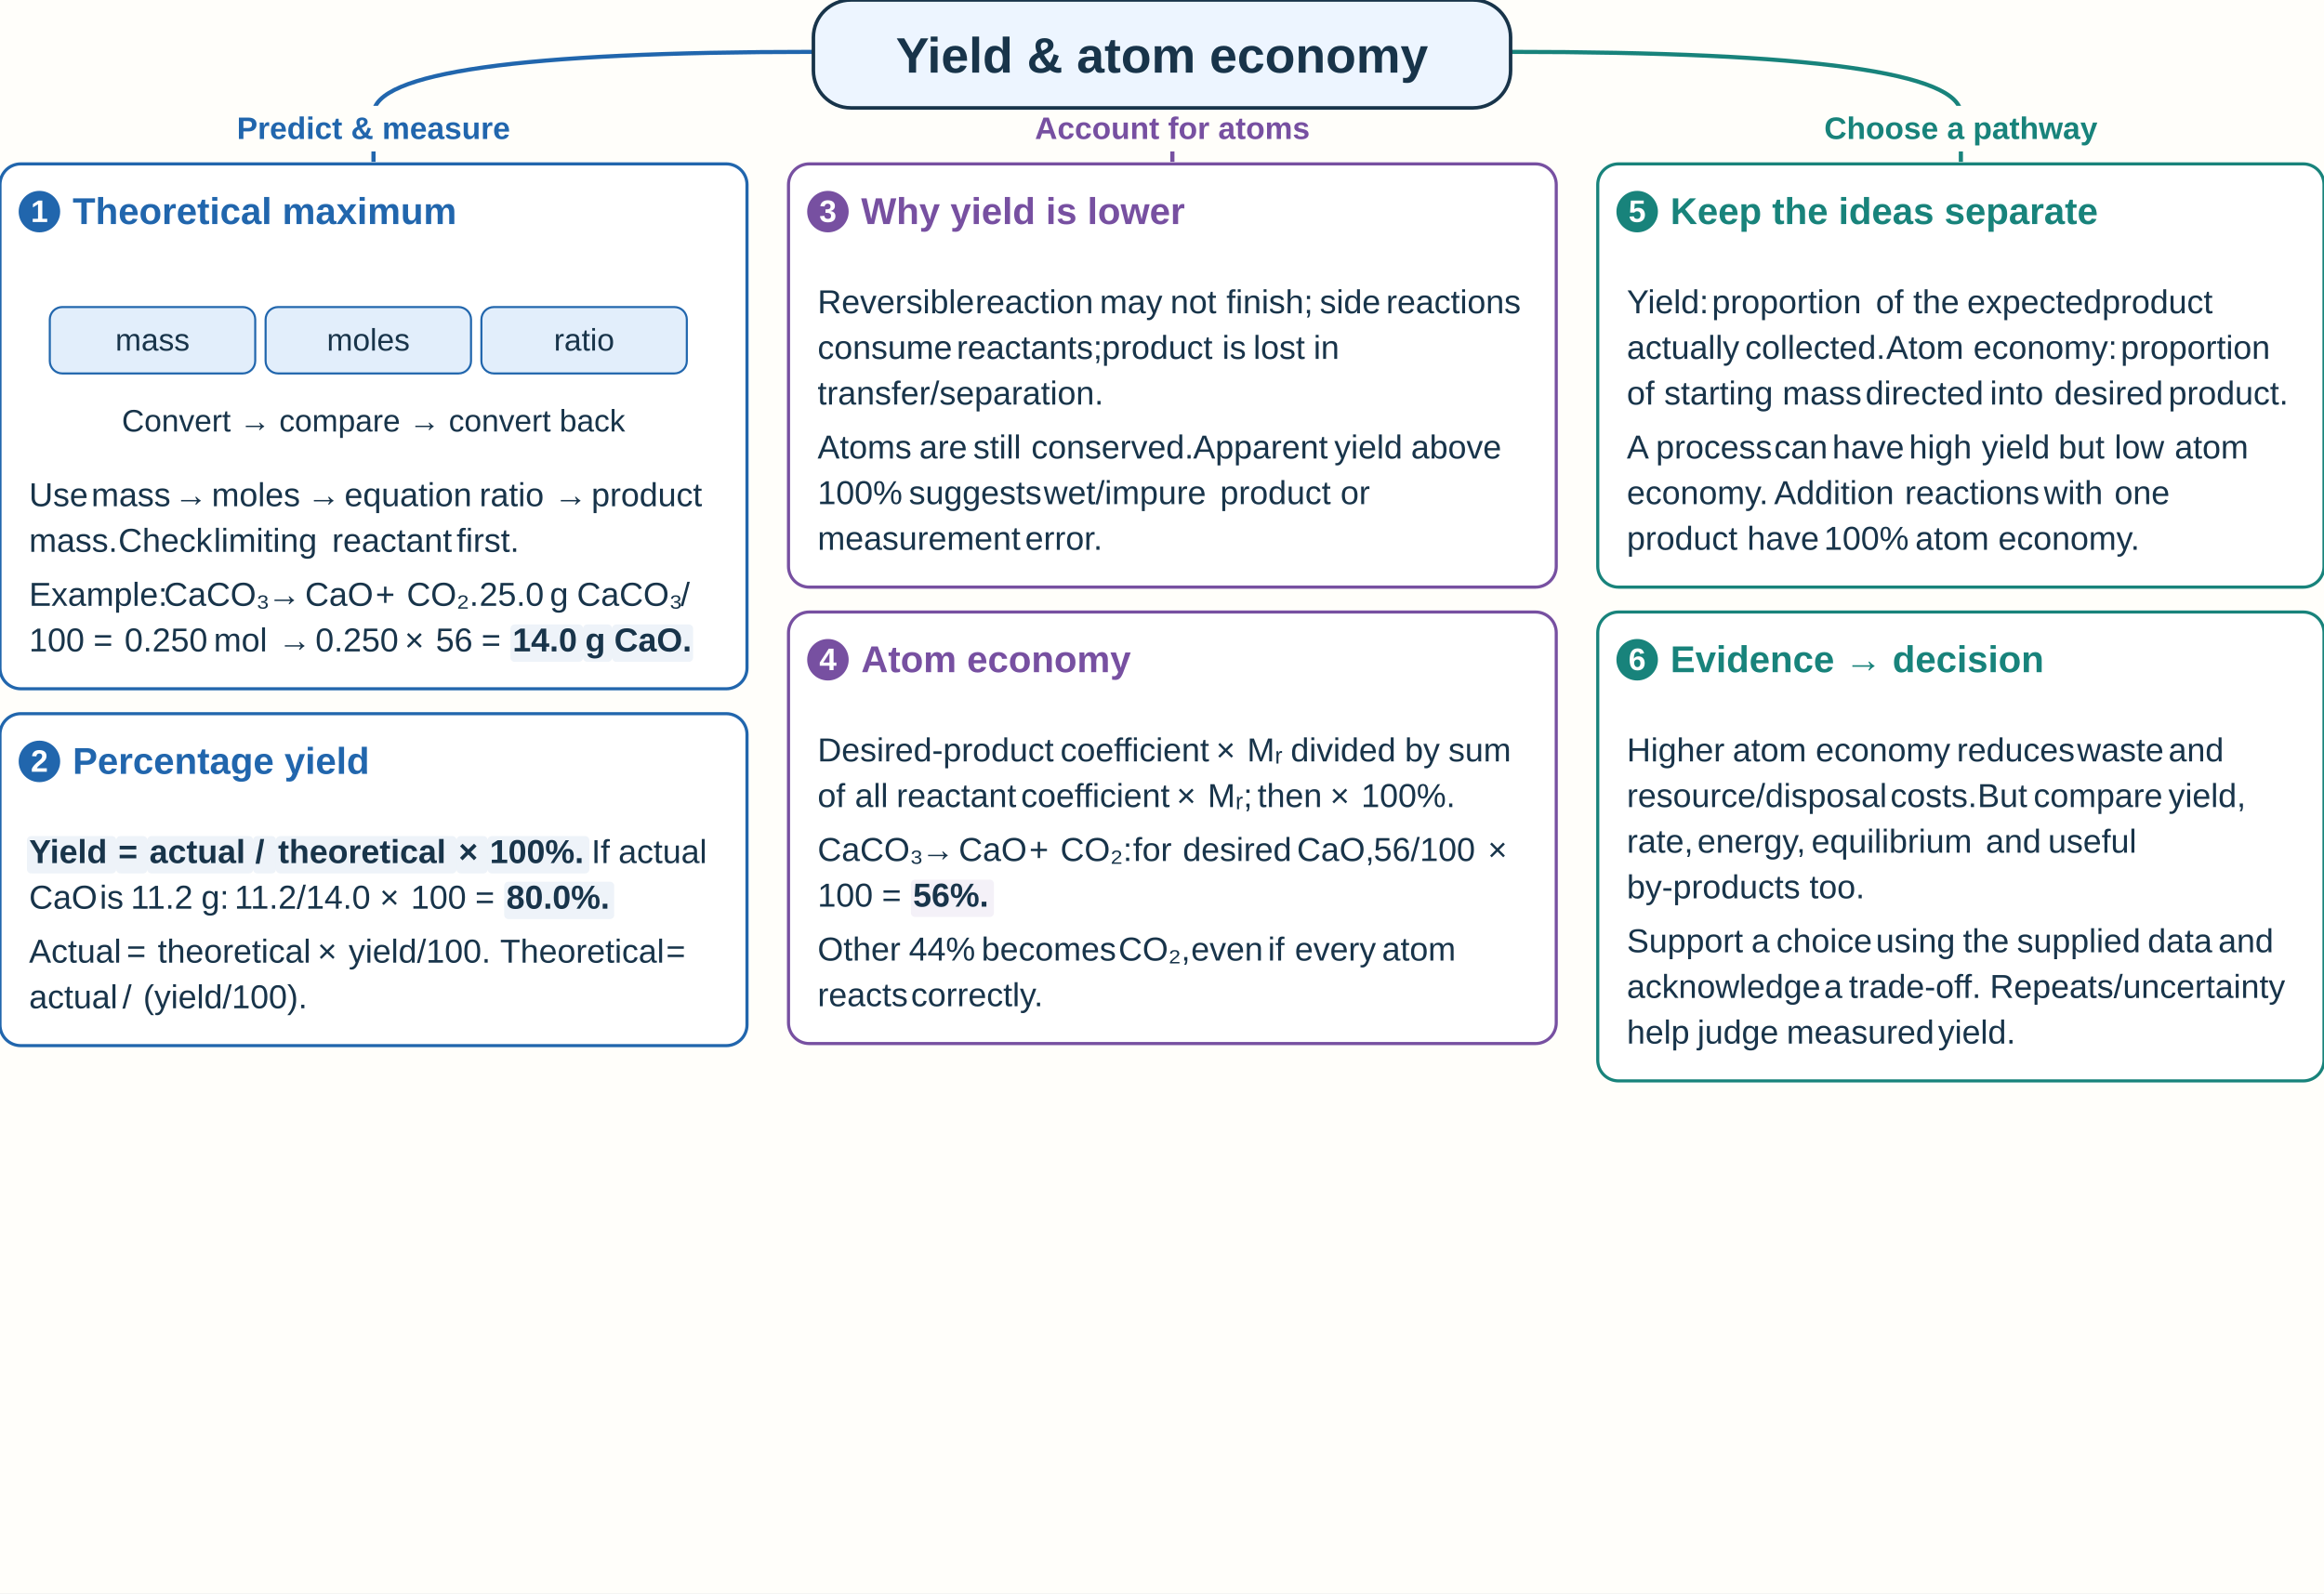
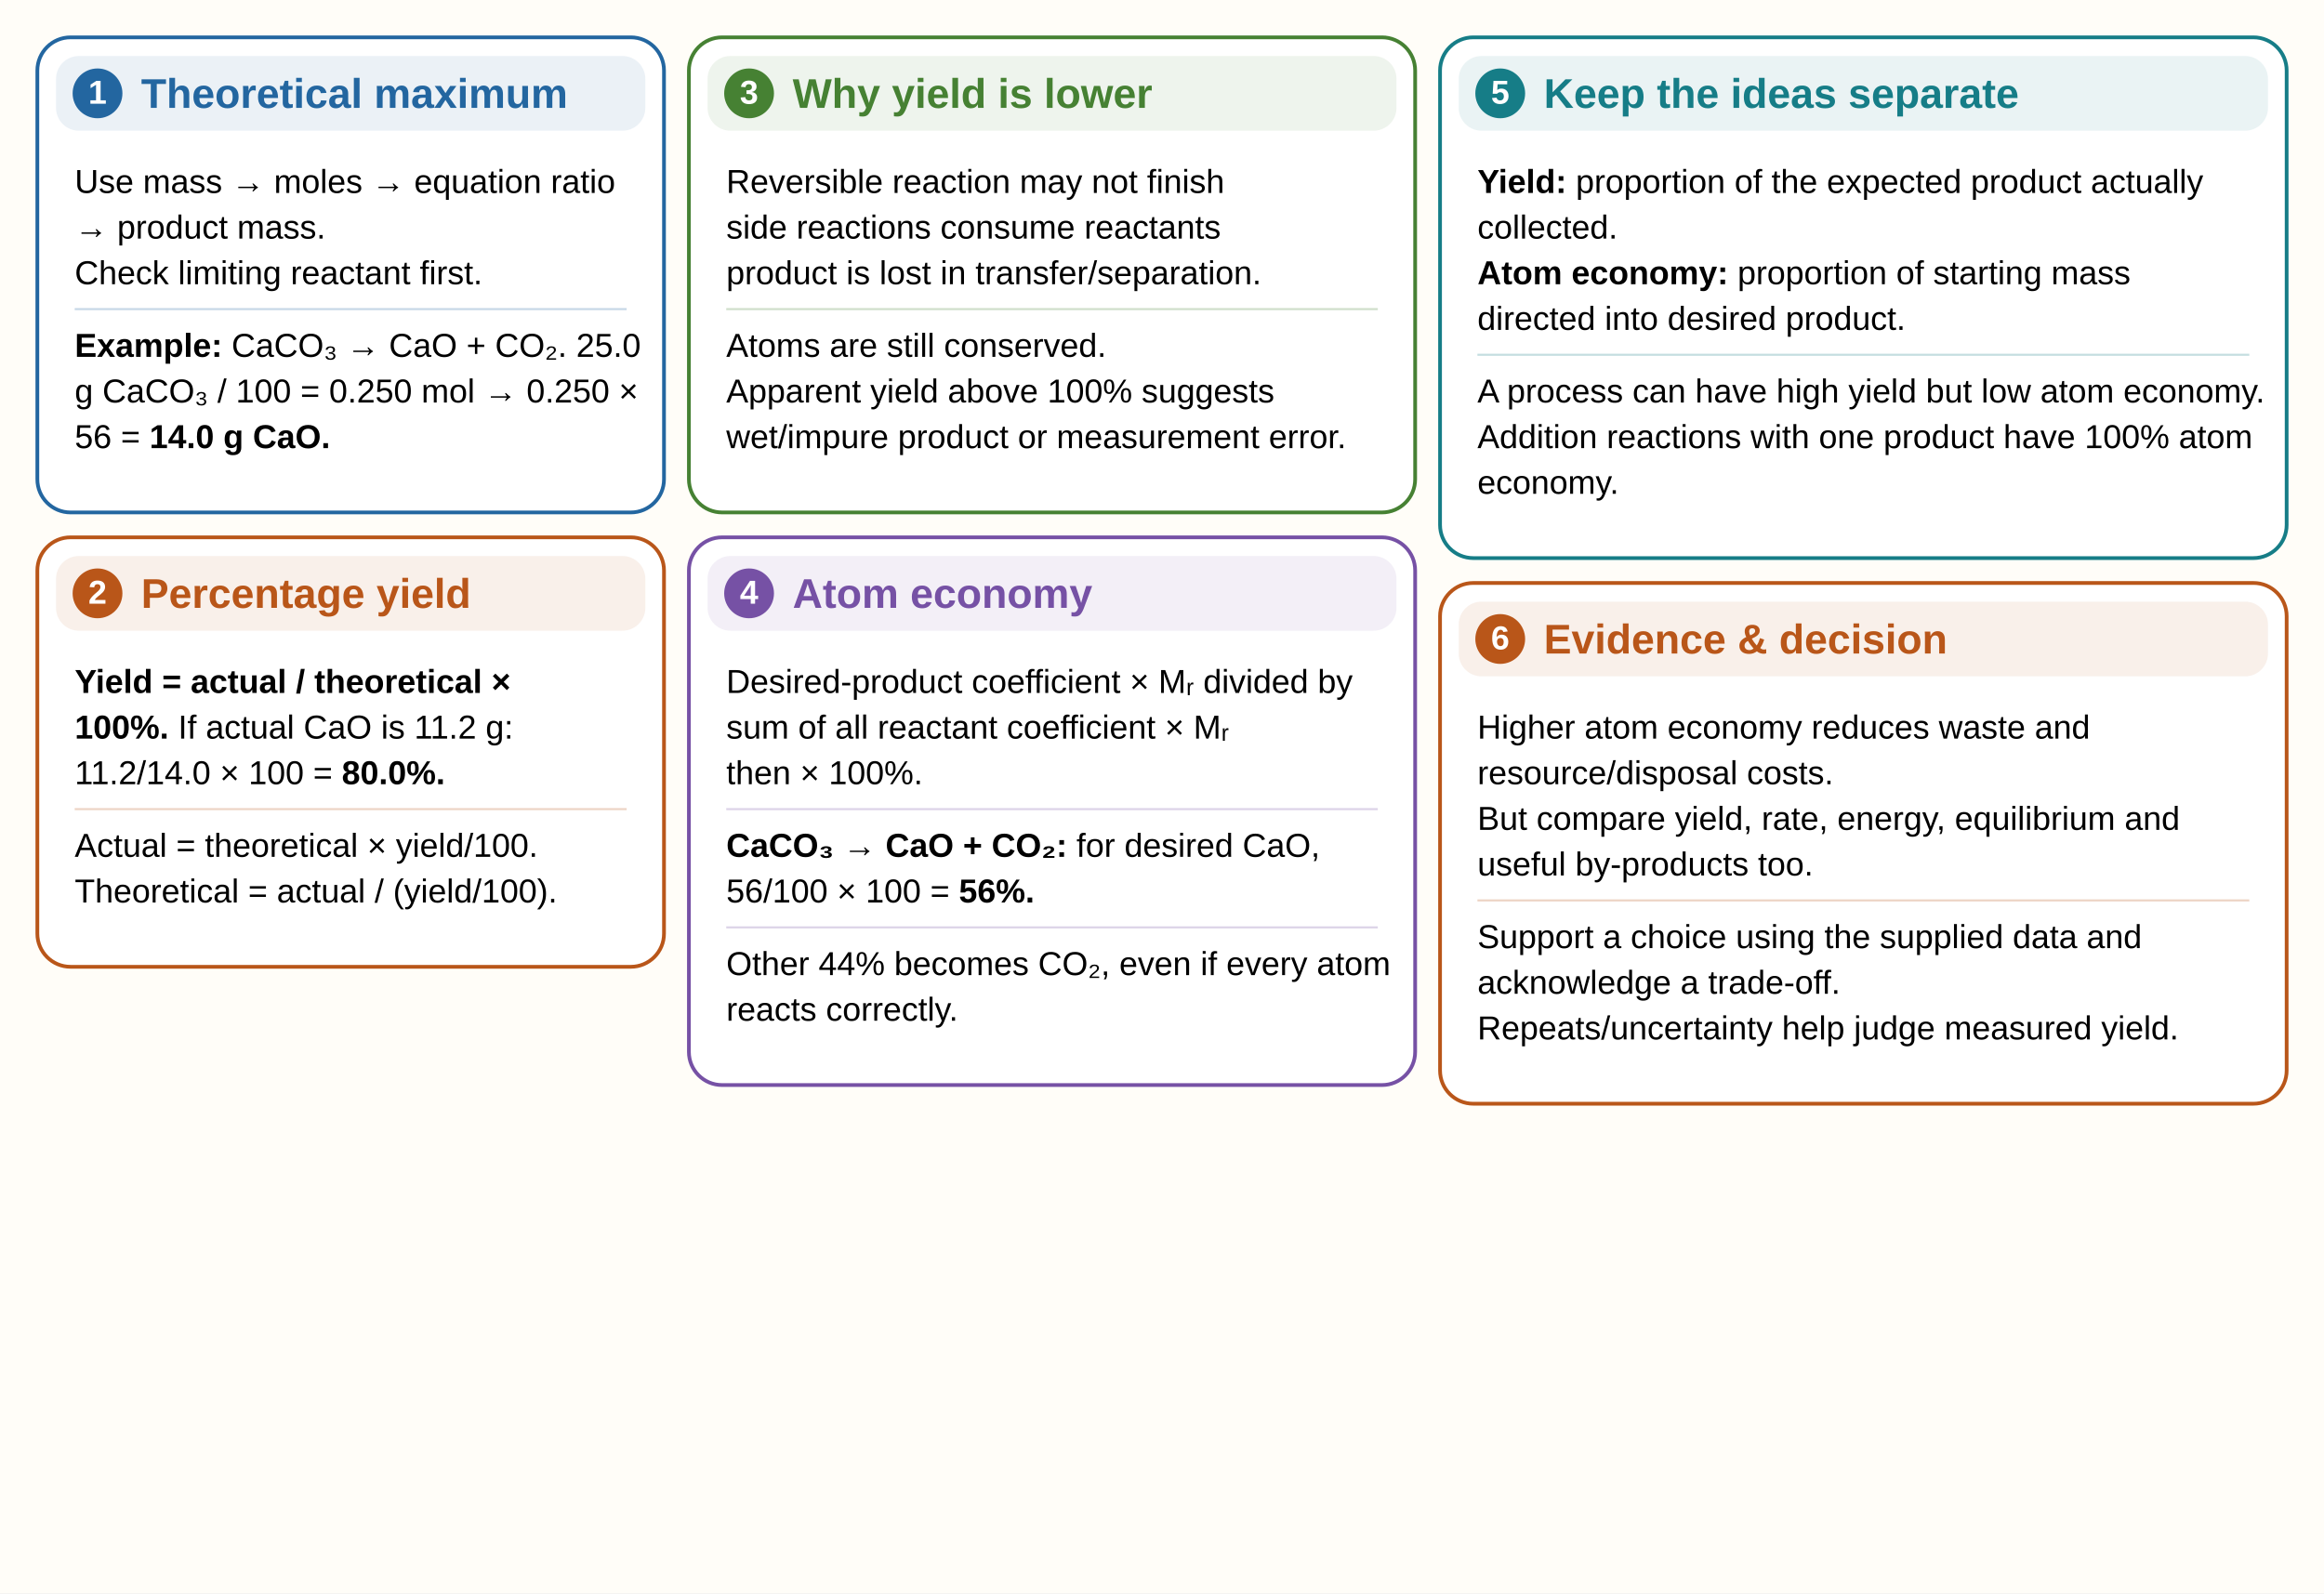
- <svg xmlns="http://www.w3.org/2000/svg" width="2400" height="1645.714" viewBox="0 0 1120 768" role="img" aria-labelledby="title description" data-print-width-mm="277" data-body-size="16">
+ <svg xmlns="http://www.w3.org/2000/svg" width="2400" height="1645.714" viewBox="0 0 1120 768" role="img" aria-labelledby="map-title map-description" data-print-width-mm="277" font-family="Segoe UI,Arial,sans-serif">
  <defs>
-     <radialGradient id="animalFill">
-       <stop stop-color="#fff5de" />
-       <stop offset="1" stop-color="#dceafd" />
-     </radialGradient>
-     <radialGradient id="nucleusFill">
-       <stop stop-color="#ddc7f4" />
-       <stop offset="1" stop-color="#9b79c2" />
-     </radialGradient>
-     <linearGradient id="leafFill" x2="0" y2="1">
-       <stop stop-color="#edf7b8" />
-       <stop offset="1" stop-color="#bfd882" />
-     </linearGradient>
+     <marker id="arrow-2366a0" viewBox="0 0 10 10" refX="9" refY="5" markerWidth="4" markerHeight="4" orient="auto-start-reverse">
+       <path d="M1 1L9 5L1 9" fill="none" stroke="#2366a0" stroke-width="2" stroke-linejoin="round" />
+     </marker>
+     <marker id="arrow-b95619" viewBox="0 0 10 10" refX="9" refY="5" markerWidth="4" markerHeight="4" orient="auto-start-reverse">
+       <path d="M1 1L9 5L1 9" fill="none" stroke="#b95619" stroke-width="2" stroke-linejoin="round" />
+     </marker>
+     <marker id="arrow-468133" viewBox="0 0 10 10" refX="9" refY="5" markerWidth="4" markerHeight="4" orient="auto-start-reverse">
+       <path d="M1 1L9 5L1 9" fill="none" stroke="#468133" stroke-width="2" stroke-linejoin="round" />
+     </marker>
+     <marker id="arrow-7651a5" viewBox="0 0 10 10" refX="9" refY="5" markerWidth="4" markerHeight="4" orient="auto-start-reverse">
+       <path d="M1 1L9 5L1 9" fill="none" stroke="#7651a5" stroke-width="2" stroke-linejoin="round" />
+     </marker>
+     <marker id="arrow-167d87" viewBox="0 0 10 10" refX="9" refY="5" markerWidth="4" markerHeight="4" orient="auto-start-reverse">
+       <path d="M1 1L9 5L1 9" fill="none" stroke="#167d87" stroke-width="2" stroke-linejoin="round" />
+     </marker>
+     <marker id="arrow-b95619" viewBox="0 0 10 10" refX="9" refY="5" markerWidth="4" markerHeight="4" orient="auto-start-reverse">
+       <path d="M1 1L9 5L1 9" fill="none" stroke="#b95619" stroke-width="2" stroke-linejoin="round" />
+     </marker>
  </defs>
-   <rect width="1120" height="768" fill="#fffefa" />
-   <g font-family="Segoe UI, Arial, sans-serif" fill="#18344a">
-     <path class="relationship-path" d="M392.0 25Q180.0 25 180.0 55V78" stroke="#2166ad" stroke-width="2" fill="none" />
-     <rect x="105.0" y="51" width="150.0" height="22" rx="5" fill="#fffefa" />
-     <text class="diagram-label" x="180.00" y="67.00" font-size="15" fill="#2166ad" font-weight="700" text-anchor="middle">Predict &amp; measure</text>
-     <g class="map-section" id="section-1" data-source-panel="0" data-bounds="0,0,360,253" transform="translate(0 79)">
-       <rect width="360" height="253" rx="10" fill="white" stroke="#2166ad" stroke-width="1.5" />
-       <g class="section-heading">
-         <circle cx="19" cy="23" r="10" fill="#2166ad" />
-         <text class="" x="19.00" y="28.00" font-size="15" fill="white" font-weight="700" text-anchor="middle">1</text>
-         <text class="" x="35.00" y="29.00" font-size="18" fill="#2166ad" font-weight="700" text-anchor="start">Theoretical maximum</text>
-       </g>
-       <g class="section-body">
-         <g class="concept-illustration" transform="translate(14 59)">
-           <rect x="10.0" y="10" width="99.0" height="32" rx="6" fill="#e2eefb" stroke="#2166ad" />
-           <text class="diagram-label" x="59.50" y="31.00" font-size="15" fill="#18344a" font-weight="400" text-anchor="middle">mass</text>
-           <rect x="114.0" y="10" width="99.0" height="32" rx="6" fill="#e2eefb" stroke="#2166ad" />
-           <text class="diagram-label" x="163.50" y="31.00" font-size="15" fill="#18344a" font-weight="400" text-anchor="middle">moles</text>
-           <rect x="218.0" y="10" width="99.0" height="32" rx="6" fill="#e2eefb" stroke="#2166ad" />
-           <text class="diagram-label" x="267.50" y="31.00" font-size="15" fill="#18344a" font-weight="400" text-anchor="middle">ratio</text>
-           <text class="diagram-label" x="166.00" y="70.00" font-size="15" fill="#18344a" font-weight="400" text-anchor="middle">Convert → compare → convert back</text>
-         </g>
-         <text class="body-text" x="14.00" y="165.00" font-size="16" fill="#18344a" font-weight="400" text-anchor="start">Use</text>
-         <text class="body-text" x="44.00" y="165.00" font-size="16" fill="#18344a" font-weight="400" text-anchor="start">mass</text>
-         <text class="body-text" x="84.00" y="165.00" font-size="16" fill="#18344a" font-weight="400" text-anchor="start">→</text>
-         <text class="body-text" x="102.00" y="165.00" font-size="16" fill="#18344a" font-weight="400" text-anchor="start">moles</text>
-         <text class="body-text" x="148.00" y="165.00" font-size="16" fill="#18344a" font-weight="400" text-anchor="start">→</text>
-         <text class="body-text" x="166.00" y="165.00" font-size="16" fill="#18344a" font-weight="400" text-anchor="start">equation</text>
-         <text class="body-text" x="231.00" y="165.00" font-size="16" fill="#18344a" font-weight="400" text-anchor="start">ratio</text>
-         <text class="body-text" x="267.00" y="165.00" font-size="16" fill="#18344a" font-weight="400" text-anchor="start">→</text>
-         <text class="body-text" x="285.00" y="165.00" font-size="16" fill="#18344a" font-weight="400" text-anchor="start">product</text>
-         <text class="body-text" x="14.00" y="187.00" font-size="16" fill="#18344a" font-weight="400" text-anchor="start">mass.</text>
-         <text class="body-text" x="57.00" y="187.00" font-size="16" fill="#18344a" font-weight="400" text-anchor="start">Check</text>
-         <text class="body-text" x="103.00" y="187.00" font-size="16" fill="#18344a" font-weight="400" text-anchor="start">limiting</text>
-         <text class="body-text" x="160.00" y="187.00" font-size="16" fill="#18344a" font-weight="400" text-anchor="start">reactant</text>
-         <text class="body-text" x="220.00" y="187.00" font-size="16" fill="#18344a" font-weight="400" text-anchor="start">first.</text>
-         <text class="body-text" x="14.00" y="213.00" font-size="16" fill="#18344a" font-weight="400" text-anchor="start">Example:</text>
-         <text class="body-text" x="79.00" y="213.00" font-size="16" fill="#18344a" font-weight="400" text-anchor="start">CaCO₃</text>
-         <text class="body-text" x="129.00" y="213.00" font-size="16" fill="#18344a" font-weight="400" text-anchor="start">→</text>
-         <text class="body-text" x="147.00" y="213.00" font-size="16" fill="#18344a" font-weight="400" text-anchor="start">CaO</text>
-         <text class="body-text" x="181.00" y="213.00" font-size="16" fill="#18344a" font-weight="400" text-anchor="start">+</text>
-         <text class="body-text" x="196.00" y="213.00" font-size="16" fill="#18344a" font-weight="400" text-anchor="start">CO₂.</text>
-         <text class="body-text" x="231.00" y="213.00" font-size="16" fill="#18344a" font-weight="400" text-anchor="start">25.0</text>
-         <text class="body-text" x="265.00" y="213.00" font-size="16" fill="#18344a" font-weight="400" text-anchor="start">g</text>
-         <text class="body-text" x="278.00" y="213.00" font-size="16" fill="#18344a" font-weight="400" text-anchor="start">CaCO₃</text>
-         <text class="body-text" x="328.00" y="213.00" font-size="16" fill="#18344a" font-weight="400" text-anchor="start">/</text>
-         <text class="body-text" x="14.00" y="235.00" font-size="16" fill="#18344a" font-weight="400" text-anchor="start">100</text>
-         <text class="body-text" x="45.00" y="235.00" font-size="16" fill="#18344a" font-weight="400" text-anchor="start">=</text>
-         <text class="body-text" x="60.00" y="235.00" font-size="16" fill="#18344a" font-weight="400" text-anchor="start">0.250</text>
-         <text class="body-text" x="103.00" y="235.00" font-size="16" fill="#18344a" font-weight="400" text-anchor="start">mol</text>
-         <text class="body-text" x="134.00" y="235.00" font-size="16" fill="#18344a" font-weight="400" text-anchor="start">→</text>
-         <text class="body-text" x="152.00" y="235.00" font-size="16" fill="#18344a" font-weight="400" text-anchor="start">0.250</text>
-         <text class="body-text" x="195.00" y="235.00" font-size="16" fill="#18344a" font-weight="400" text-anchor="start">×</text>
-         <text class="body-text" x="210.00" y="235.00" font-size="16" fill="#18344a" font-weight="400" text-anchor="start">56</text>
-         <text class="body-text" x="232.00" y="235.00" font-size="16" fill="#18344a" font-weight="400" text-anchor="start">=</text>
-         <rect x="246.00" y="222.00" width="35.00" height="18" rx="2" fill="#2166ad" opacity=".08" />
-         <text class="body-text" x="247.00" y="235.00" font-size="16" fill="#18344a" font-weight="700" text-anchor="start">14.0</text>
-         <rect x="281.00" y="222.00" width="14.00" height="18" rx="2" fill="#2166ad" opacity=".08" />
-         <text class="body-text" x="282.00" y="235.00" font-size="16" fill="#18344a" font-weight="700" text-anchor="start">g</text>
-         <rect x="295.00" y="222.00" width="39.00" height="18" rx="2" fill="#2166ad" opacity=".08" />
-         <text class="body-text" x="296.00" y="235.00" font-size="16" fill="#18344a" font-weight="700" text-anchor="start">CaO.</text>
-       </g>
+   <rect width="1120" height="768" fill="#fffdf8" />
+   <g class="map-section" id="section-1" data-source-panel="0" data-bounds="0,0,302,229" transform="translate(18 18)">
+     <rect width="302" height="229" rx="16" fill="white" stroke="#2366a0" stroke-width="1.8" />
+     <g class="section-heading">
+       <rect x="9" y="9" width="284" height="36" rx="11" fill="#2366a0" opacity=".09" />
+       <circle cx="29" cy="27" r="12" fill="#2366a0" />
+       <text class="diagram-label" x="29" y="32" font-size="16" fill="white" font-weight="700" text-anchor="middle">1</text>
+       <text class="panel-title" x="50" y="34" font-size="20" fill="#2366a0" font-weight="700" text-anchor="start">Theoretical maximum</text>
    </g>
-     <g class="map-section" id="section-2" data-source-panel="1" data-bounds="0,0,360,160" transform="translate(0 344)">
-       <rect width="360" height="160" rx="10" fill="white" stroke="#2166ad" stroke-width="1.5" />
-       <g class="section-heading">
-         <circle cx="19" cy="23" r="10" fill="#2166ad" />
-         <text class="" x="19.00" y="28.00" font-size="15" fill="white" font-weight="700" text-anchor="middle">2</text>
-         <text class="" x="35.00" y="29.00" font-size="18" fill="#2166ad" font-weight="700" text-anchor="start">Percentage yield</text>
-       </g>
-       <g class="section-body">
-         <rect x="13.00" y="59.00" width="43.00" height="18" rx="2" fill="#2166ad" opacity=".08" />
-         <text class="body-text" x="14.00" y="72.00" font-size="16" fill="#18344a" font-weight="700" text-anchor="start">Yield</text>
-         <rect x="56.00" y="59.00" width="15.00" height="18" rx="2" fill="#2166ad" opacity=".08" />
-         <text class="body-text" x="57.00" y="72.00" font-size="16" fill="#18344a" font-weight="700" text-anchor="start">=</text>
-         <rect x="71.00" y="59.00" width="51.00" height="18" rx="2" fill="#2166ad" opacity=".08" />
-         <text class="body-text" x="72.00" y="72.00" font-size="16" fill="#18344a" font-weight="700" text-anchor="start">actual</text>
-         <rect x="122.00" y="59.00" width="11.00" height="18" rx="2" fill="#2166ad" opacity=".08" />
-         <text class="body-text" x="123.00" y="72.00" font-size="16" fill="#18344a" font-weight="700" text-anchor="start">/</text>
-         <rect x="133.00" y="59.00" width="87.00" height="18" rx="2" fill="#2166ad" opacity=".08" />
-         <text class="body-text" x="134.00" y="72.00" font-size="16" fill="#18344a" font-weight="700" text-anchor="start">theoretical</text>
-         <rect x="220.00" y="59.00" width="15.00" height="18" rx="2" fill="#2166ad" opacity=".08" />
-         <text class="body-text" x="221.00" y="72.00" font-size="16" fill="#18344a" font-weight="700" text-anchor="start">×</text>
-         <rect x="235.00" y="59.00" width="49.00" height="18" rx="2" fill="#2166ad" opacity=".08" />
-         <text class="body-text" x="236.00" y="72.00" font-size="16" fill="#18344a" font-weight="700" text-anchor="start">100%.</text>
-         <text class="body-text" x="285.00" y="72.00" font-size="16" fill="#18344a" font-weight="400" text-anchor="start">If</text>
-         <text class="body-text" x="298.00" y="72.00" font-size="16" fill="#18344a" font-weight="400" text-anchor="start">actual</text>
-         <text class="body-text" x="14.00" y="94.00" font-size="16" fill="#18344a" font-weight="400" text-anchor="start">CaO</text>
-         <text class="body-text" x="48.00" y="94.00" font-size="16" fill="#18344a" font-weight="400" text-anchor="start">is</text>
-         <text class="body-text" x="63.00" y="94.00" font-size="16" fill="#18344a" font-weight="400" text-anchor="start">11.2</text>
-         <text class="body-text" x="97.00" y="94.00" font-size="16" fill="#18344a" font-weight="400" text-anchor="start">g:</text>
-         <text class="body-text" x="113.00" y="94.00" font-size="16" fill="#18344a" font-weight="400" text-anchor="start">11.2/14.0</text>
-         <text class="body-text" x="183.00" y="94.00" font-size="16" fill="#18344a" font-weight="400" text-anchor="start">×</text>
-         <text class="body-text" x="198.00" y="94.00" font-size="16" fill="#18344a" font-weight="400" text-anchor="start">100</text>
-         <text class="body-text" x="229.00" y="94.00" font-size="16" fill="#18344a" font-weight="400" text-anchor="start">=</text>
-         <rect x="243.00" y="81.00" width="53.00" height="18" rx="2" fill="#2166ad" opacity=".08" />
-         <text class="body-text" x="244.00" y="94.00" font-size="16" fill="#18344a" font-weight="700" text-anchor="start">80.0%.</text>
-         <text class="body-text" x="14.00" y="120.00" font-size="16" fill="#18344a" font-weight="400" text-anchor="start">Actual</text>
-         <text class="body-text" x="61.00" y="120.00" font-size="16" fill="#18344a" font-weight="400" text-anchor="start">=</text>
-         <text class="body-text" x="76.00" y="120.00" font-size="16" fill="#18344a" font-weight="400" text-anchor="start">theoretical</text>
-         <text class="body-text" x="153.00" y="120.00" font-size="16" fill="#18344a" font-weight="400" text-anchor="start">×</text>
-         <text class="body-text" x="168.00" y="120.00" font-size="16" fill="#18344a" font-weight="400" text-anchor="start">yield/100.</text>
-         <text class="body-text" x="241.00" y="120.00" font-size="16" fill="#18344a" font-weight="400" text-anchor="start">Theoretical</text>
-         <text class="body-text" x="321.00" y="120.00" font-size="16" fill="#18344a" font-weight="400" text-anchor="start">=</text>
-         <text class="body-text" x="14.00" y="142.00" font-size="16" fill="#18344a" font-weight="400" text-anchor="start">actual</text>
-         <text class="body-text" x="59.00" y="142.00" font-size="16" fill="#18344a" font-weight="400" text-anchor="start">/</text>
-         <text class="body-text" x="69.00" y="142.00" font-size="16" fill="#18344a" font-weight="400" text-anchor="start">(yield/100).</text>
-       </g>
+     <g class="section-body">
+       <text class="body-text" x="18" y="75" font-size="16" fill="#000000" font-weight="400" text-anchor="start">Use mass → moles → equation ratio</text>
+       <text class="body-text" x="18" y="97" font-size="16" fill="#000000" font-weight="400" text-anchor="start">→ product mass.</text>
+       <text class="body-text" x="18" y="119" font-size="16" fill="#000000" font-weight="400" text-anchor="start">Check limiting reactant first.</text>
+       <path class="section-divider" d="M18 131H284" stroke="#2366a0" stroke-opacity=".25" stroke-width="1" fill="none" />
+       <text class="body-text" x="18" y="154" font-size="16" fill="#000000" font-weight="400" text-anchor="start">
+         <tspan font-weight="700">Example:</tspan> CaCO₃ → CaO + CO₂. 25.0</text>
+       <text class="body-text" x="18" y="176" font-size="16" fill="#000000" font-weight="400" text-anchor="start">g CaCO₃ / 100 = 0.250 mol → 0.250 ×</text>
+       <text class="body-text" x="18" y="198" font-size="16" fill="#000000" font-weight="400" text-anchor="start">56 = <tspan font-weight="700">14.0</tspan>
+         <tspan font-weight="700">g</tspan>
+         <tspan font-weight="700">CaO.</tspan>
+       </text>
    </g>
-     <path class="relationship-path" d="M560 52Q565.0 55 565.0 55V78" stroke="#7750a1" stroke-width="2" fill="none" />
-     <rect x="489.5" y="51" width="151.0" height="22" rx="5" fill="#fffefa" />
-     <text class="diagram-label" x="565.00" y="67.00" font-size="15" fill="#7750a1" font-weight="700" text-anchor="middle">Account for atoms</text>
-     <g class="map-section" id="section-3" data-source-panel="2" data-bounds="0,0,370,204" transform="translate(380 79)">
-       <rect width="370" height="204" rx="10" fill="white" stroke="#7750a1" stroke-width="1.5" />
-       <g class="section-heading">
-         <circle cx="19" cy="23" r="10" fill="#7750a1" />
-         <text class="" x="19.00" y="28.00" font-size="15" fill="white" font-weight="700" text-anchor="middle">3</text>
-         <text class="" x="35.00" y="29.00" font-size="18" fill="#7750a1" font-weight="700" text-anchor="start">Why yield is lower</text>
-       </g>
-       <g class="section-body">
-         <text class="body-text" x="14.00" y="72.00" font-size="16" fill="#18344a" font-weight="400" text-anchor="start">Reversible</text>
-         <text class="body-text" x="90.00" y="72.00" font-size="16" fill="#18344a" font-weight="400" text-anchor="start">reaction</text>
-         <text class="body-text" x="150.00" y="72.00" font-size="16" fill="#18344a" font-weight="400" text-anchor="start">may</text>
-         <text class="body-text" x="184.00" y="72.00" font-size="16" fill="#18344a" font-weight="400" text-anchor="start">not</text>
-         <text class="body-text" x="211.00" y="72.00" font-size="16" fill="#18344a" font-weight="400" text-anchor="start">finish;</text>
-         <text class="body-text" x="256.00" y="72.00" font-size="16" fill="#18344a" font-weight="400" text-anchor="start">side</text>
-         <text class="body-text" x="288.00" y="72.00" font-size="16" fill="#18344a" font-weight="400" text-anchor="start">reactions</text>
-         <text class="body-text" x="14.00" y="94.00" font-size="16" fill="#18344a" font-weight="400" text-anchor="start">consume</text>
-         <text class="body-text" x="81.00" y="94.00" font-size="16" fill="#18344a" font-weight="400" text-anchor="start">reactants;</text>
-         <text class="body-text" x="151.00" y="94.00" font-size="16" fill="#18344a" font-weight="400" text-anchor="start">product</text>
-         <text class="body-text" x="209.00" y="94.00" font-size="16" fill="#18344a" font-weight="400" text-anchor="start">is</text>
-         <text class="body-text" x="224.00" y="94.00" font-size="16" fill="#18344a" font-weight="400" text-anchor="start">lost</text>
-         <text class="body-text" x="253.00" y="94.00" font-size="16" fill="#18344a" font-weight="400" text-anchor="start">in</text>
-         <text class="body-text" x="14.00" y="116.00" font-size="16" fill="#18344a" font-weight="400" text-anchor="start">transfer/separation.</text>
-         <text class="body-text" x="14.00" y="142.00" font-size="16" fill="#18344a" font-weight="400" text-anchor="start">Atoms</text>
-         <text class="body-text" x="63.00" y="142.00" font-size="16" fill="#18344a" font-weight="400" text-anchor="start">are</text>
-         <text class="body-text" x="89.00" y="142.00" font-size="16" fill="#18344a" font-weight="400" text-anchor="start">still</text>
-         <text class="body-text" x="117.00" y="142.00" font-size="16" fill="#18344a" font-weight="400" text-anchor="start">conserved.</text>
-         <text class="body-text" x="195.00" y="142.00" font-size="16" fill="#18344a" font-weight="400" text-anchor="start">Apparent</text>
-         <text class="body-text" x="263.00" y="142.00" font-size="16" fill="#18344a" font-weight="400" text-anchor="start">yield</text>
-         <text class="body-text" x="300.00" y="142.00" font-size="16" fill="#18344a" font-weight="400" text-anchor="start">above</text>
-         <text class="body-text" x="14.00" y="164.00" font-size="16" fill="#18344a" font-weight="400" text-anchor="start">100%</text>
-         <text class="body-text" x="58.00" y="164.00" font-size="16" fill="#18344a" font-weight="400" text-anchor="start">suggests</text>
-         <text class="body-text" x="123.00" y="164.00" font-size="16" fill="#18344a" font-weight="400" text-anchor="start">wet/impure</text>
-         <text class="body-text" x="208.00" y="164.00" font-size="16" fill="#18344a" font-weight="400" text-anchor="start">product</text>
-         <text class="body-text" x="266.00" y="164.00" font-size="16" fill="#18344a" font-weight="400" text-anchor="start">or</text>
-         <text class="body-text" x="14.00" y="186.00" font-size="16" fill="#18344a" font-weight="400" text-anchor="start">measurement</text>
-         <text class="body-text" x="114.00" y="186.00" font-size="16" fill="#18344a" font-weight="400" text-anchor="start">error.</text>
-       </g>
+   </g>
+   <g class="map-section" id="section-2" data-source-panel="1" data-bounds="0,0,302,207" transform="translate(18 259)">
+     <rect width="302" height="207" rx="16" fill="white" stroke="#b95619" stroke-width="1.8" />
+     <g class="section-heading">
+       <rect x="9" y="9" width="284" height="36" rx="11" fill="#b95619" opacity=".09" />
+       <circle cx="29" cy="27" r="12" fill="#b95619" />
+       <text class="diagram-label" x="29" y="32" font-size="16" fill="white" font-weight="700" text-anchor="middle">2</text>
+       <text class="panel-title" x="50" y="34" font-size="20" fill="#b95619" font-weight="700" text-anchor="start">Percentage yield</text>
    </g>
-     <g class="map-section" id="section-4" data-source-panel="3" data-bounds="0,0,370,208" transform="translate(380 295)">
-       <rect width="370" height="208" rx="10" fill="white" stroke="#7750a1" stroke-width="1.5" />
-       <g class="section-heading">
-         <circle cx="19" cy="23" r="10" fill="#7750a1" />
-         <text class="" x="19.00" y="28.00" font-size="15" fill="white" font-weight="700" text-anchor="middle">4</text>
-         <text class="" x="35.00" y="29.00" font-size="18" fill="#7750a1" font-weight="700" text-anchor="start">Atom economy</text>
-       </g>
-       <g class="section-body">
-         <text class="body-text" x="14.00" y="72.00" font-size="16" fill="#18344a" font-weight="400" text-anchor="start">Desired-product</text>
-         <text class="body-text" x="131.00" y="72.00" font-size="16" fill="#18344a" font-weight="400" text-anchor="start">coefficient</text>
-         <text class="body-text" x="206.00" y="72.00" font-size="16" fill="#18344a" font-weight="400" text-anchor="start">×</text>
-         <text class="body-text" x="221.00" y="72.00" font-size="16" fill="#18344a" font-weight="400" text-anchor="start">Mᵣ</text>
-         <text class="body-text" x="242.00" y="72.00" font-size="16" fill="#18344a" font-weight="400" text-anchor="start">divided</text>
-         <text class="body-text" x="297.00" y="72.00" font-size="16" fill="#18344a" font-weight="400" text-anchor="start">by</text>
-         <text class="body-text" x="318.00" y="72.00" font-size="16" fill="#18344a" font-weight="400" text-anchor="start">sum</text>
-         <text class="body-text" x="14.00" y="94.00" font-size="16" fill="#18344a" font-weight="400" text-anchor="start">of</text>
-         <text class="body-text" x="32.00" y="94.00" font-size="16" fill="#18344a" font-weight="400" text-anchor="start">all</text>
-         <text class="body-text" x="52.00" y="94.00" font-size="16" fill="#18344a" font-weight="400" text-anchor="start">reactant</text>
-         <text class="body-text" x="112.00" y="94.00" font-size="16" fill="#18344a" font-weight="400" text-anchor="start">coefficient</text>
-         <text class="body-text" x="187.00" y="94.00" font-size="16" fill="#18344a" font-weight="400" text-anchor="start">×</text>
-         <text class="body-text" x="202.00" y="94.00" font-size="16" fill="#18344a" font-weight="400" text-anchor="start">Mᵣ;</text>
-         <text class="body-text" x="226.00" y="94.00" font-size="16" fill="#18344a" font-weight="400" text-anchor="start">then</text>
-         <text class="body-text" x="261.00" y="94.00" font-size="16" fill="#18344a" font-weight="400" text-anchor="start">×</text>
-         <text class="body-text" x="276.00" y="94.00" font-size="16" fill="#18344a" font-weight="400" text-anchor="start">100%.</text>
-         <text class="body-text" x="14.00" y="120.00" font-size="16" fill="#18344a" font-weight="400" text-anchor="start">CaCO₃</text>
-         <text class="body-text" x="64.00" y="120.00" font-size="16" fill="#18344a" font-weight="400" text-anchor="start">→</text>
-         <text class="body-text" x="82.00" y="120.00" font-size="16" fill="#18344a" font-weight="400" text-anchor="start">CaO</text>
-         <text class="body-text" x="116.00" y="120.00" font-size="16" fill="#18344a" font-weight="400" text-anchor="start">+</text>
-         <text class="body-text" x="131.00" y="120.00" font-size="16" fill="#18344a" font-weight="400" text-anchor="start">CO₂:</text>
-         <text class="body-text" x="166.00" y="120.00" font-size="16" fill="#18344a" font-weight="400" text-anchor="start">for</text>
-         <text class="body-text" x="190.00" y="120.00" font-size="16" fill="#18344a" font-weight="400" text-anchor="start">desired</text>
-         <text class="body-text" x="245.00" y="120.00" font-size="16" fill="#18344a" font-weight="400" text-anchor="start">CaO,</text>
-         <text class="body-text" x="282.00" y="120.00" font-size="16" fill="#18344a" font-weight="400" text-anchor="start">56/100</text>
-         <text class="body-text" x="337.00" y="120.00" font-size="16" fill="#18344a" font-weight="400" text-anchor="start">×</text>
-         <text class="body-text" x="14.00" y="142.00" font-size="16" fill="#18344a" font-weight="400" text-anchor="start">100</text>
-         <text class="body-text" x="45.00" y="142.00" font-size="16" fill="#18344a" font-weight="400" text-anchor="start">=</text>
-         <rect x="59.00" y="129.00" width="40.00" height="18" rx="2" fill="#7750a1" opacity=".08" />
-         <text class="body-text" x="60.00" y="142.00" font-size="16" fill="#18344a" font-weight="700" text-anchor="start">56%.</text>
-         <text class="body-text" x="14.00" y="168.00" font-size="16" fill="#18344a" font-weight="400" text-anchor="start">Other</text>
-         <text class="body-text" x="58.00" y="168.00" font-size="16" fill="#18344a" font-weight="400" text-anchor="start">44%</text>
-         <text class="body-text" x="93.00" y="168.00" font-size="16" fill="#18344a" font-weight="400" text-anchor="start">becomes</text>
-         <text class="body-text" x="159.00" y="168.00" font-size="16" fill="#18344a" font-weight="400" text-anchor="start">CO₂,</text>
-         <text class="body-text" x="194.00" y="168.00" font-size="16" fill="#18344a" font-weight="400" text-anchor="start">even</text>
-         <text class="body-text" x="231.00" y="168.00" font-size="16" fill="#18344a" font-weight="400" text-anchor="start">if</text>
-         <text class="body-text" x="244.00" y="168.00" font-size="16" fill="#18344a" font-weight="400" text-anchor="start">every</text>
-         <text class="body-text" x="286.00" y="168.00" font-size="16" fill="#18344a" font-weight="400" text-anchor="start">atom</text>
-         <text class="body-text" x="14.00" y="190.00" font-size="16" fill="#18344a" font-weight="400" text-anchor="start">reacts</text>
-         <text class="body-text" x="59.00" y="190.00" font-size="16" fill="#18344a" font-weight="400" text-anchor="start">correctly.</text>
-       </g>
+     <g class="section-body">
+       <text class="body-text" x="18" y="75" font-size="16" fill="#000000" font-weight="400" text-anchor="start">
+         <tspan font-weight="700">Yield</tspan>
+         <tspan font-weight="700">=</tspan>
+         <tspan font-weight="700">actual</tspan>
+         <tspan font-weight="700">/</tspan>
+         <tspan font-weight="700">theoretical</tspan>
+         <tspan font-weight="700">×</tspan>
+       </text>
+       <text class="body-text" x="18" y="97" font-size="16" fill="#000000" font-weight="400" text-anchor="start">
+         <tspan font-weight="700">100%.</tspan> If actual CaO is 11.2 g:</text>
+       <text class="body-text" x="18" y="119" font-size="16" fill="#000000" font-weight="400" text-anchor="start">11.2/14.0 × 100 = <tspan font-weight="700">80.0%.</tspan>
+       </text>
+       <path class="section-divider" d="M18 131H284" stroke="#b95619" stroke-opacity=".25" stroke-width="1" fill="none" />
+       <text class="body-text" x="18" y="154" font-size="16" fill="#000000" font-weight="400" text-anchor="start">Actual = theoretical × yield/100.</text>
+       <text class="body-text" x="18" y="176" font-size="16" fill="#000000" font-weight="400" text-anchor="start">Theoretical = actual / (yield/100).</text>
    </g>
-     <path class="relationship-path" d="M728.0 25Q945.0 25 945.0 55V78" stroke="#18837b" stroke-width="2" fill="none" />
-     <rect x="871.5" y="51" width="147.0" height="22" rx="5" fill="#fffefa" />
-     <text class="diagram-label" x="945.00" y="67.00" font-size="15" fill="#18837b" font-weight="700" text-anchor="middle">Choose a pathway</text>
-     <g class="map-section" id="section-5" data-source-panel="4" data-bounds="0,0,350,204" transform="translate(770 79)">
-       <rect width="350" height="204" rx="10" fill="white" stroke="#18837b" stroke-width="1.5" />
-       <g class="section-heading">
-         <circle cx="19" cy="23" r="10" fill="#18837b" />
-         <text class="" x="19.00" y="28.00" font-size="15" fill="white" font-weight="700" text-anchor="middle">5</text>
-         <text class="" x="35.00" y="29.00" font-size="18" fill="#18837b" font-weight="700" text-anchor="start">Keep the ideas separate</text>
-       </g>
-       <g class="section-body">
-         <text class="body-text" x="14.00" y="72.00" font-size="16" fill="#18344a" font-weight="400" text-anchor="start">Yield:</text>
-         <text class="body-text" x="55.00" y="72.00" font-size="16" fill="#18344a" font-weight="400" text-anchor="start">proportion</text>
-         <text class="body-text" x="134.00" y="72.00" font-size="16" fill="#18344a" font-weight="400" text-anchor="start">of</text>
-         <text class="body-text" x="152.00" y="72.00" font-size="16" fill="#18344a" font-weight="400" text-anchor="start">the</text>
-         <text class="body-text" x="178.00" y="72.00" font-size="16" fill="#18344a" font-weight="400" text-anchor="start">expected</text>
-         <text class="body-text" x="243.00" y="72.00" font-size="16" fill="#18344a" font-weight="400" text-anchor="start">product</text>
-         <text class="body-text" x="14.00" y="94.00" font-size="16" fill="#18344a" font-weight="400" text-anchor="start">actually</text>
-         <text class="body-text" x="71.00" y="94.00" font-size="16" fill="#18344a" font-weight="400" text-anchor="start">collected.</text>
-         <text class="body-text" x="139.00" y="94.00" font-size="16" fill="#18344a" font-weight="400" text-anchor="start">Atom</text>
-         <text class="body-text" x="181.00" y="94.00" font-size="16" fill="#18344a" font-weight="400" text-anchor="start">economy:</text>
-         <text class="body-text" x="252.00" y="94.00" font-size="16" fill="#18344a" font-weight="400" text-anchor="start">proportion</text>
-         <text class="body-text" x="14.00" y="116.00" font-size="16" fill="#18344a" font-weight="400" text-anchor="start">of</text>
-         <text class="body-text" x="32.00" y="116.00" font-size="16" fill="#18344a" font-weight="400" text-anchor="start">starting</text>
-         <text class="body-text" x="89.00" y="116.00" font-size="16" fill="#18344a" font-weight="400" text-anchor="start">mass</text>
-         <text class="body-text" x="129.00" y="116.00" font-size="16" fill="#18344a" font-weight="400" text-anchor="start">directed</text>
-         <text class="body-text" x="189.00" y="116.00" font-size="16" fill="#18344a" font-weight="400" text-anchor="start">into</text>
-         <text class="body-text" x="220.00" y="116.00" font-size="16" fill="#18344a" font-weight="400" text-anchor="start">desired</text>
-         <text class="body-text" x="275.00" y="116.00" font-size="16" fill="#18344a" font-weight="400" text-anchor="start">product.</text>
-         <text class="body-text" x="14.00" y="142.00" font-size="16" fill="#18344a" font-weight="400" text-anchor="start">A</text>
-         <text class="body-text" x="28.00" y="142.00" font-size="16" fill="#18344a" font-weight="400" text-anchor="start">process</text>
-         <text class="body-text" x="85.00" y="142.00" font-size="16" fill="#18344a" font-weight="400" text-anchor="start">can</text>
-         <text class="body-text" x="113.00" y="142.00" font-size="16" fill="#18344a" font-weight="400" text-anchor="start">have</text>
-         <text class="body-text" x="150.00" y="142.00" font-size="16" fill="#18344a" font-weight="400" text-anchor="start">high</text>
-         <text class="body-text" x="185.00" y="142.00" font-size="16" fill="#18344a" font-weight="400" text-anchor="start">yield</text>
-         <text class="body-text" x="222.00" y="142.00" font-size="16" fill="#18344a" font-weight="400" text-anchor="start">but</text>
-         <text class="body-text" x="249.00" y="142.00" font-size="16" fill="#18344a" font-weight="400" text-anchor="start">low</text>
-         <text class="body-text" x="278.00" y="142.00" font-size="16" fill="#18344a" font-weight="400" text-anchor="start">atom</text>
-         <text class="body-text" x="14.00" y="164.00" font-size="16" fill="#18344a" font-weight="400" text-anchor="start">economy.</text>
-         <text class="body-text" x="84.98" y="164.00" font-size="16" fill="#18344a" font-weight="400" text-anchor="start">Addition</text>
-         <text class="body-text" x="147.98" y="164.00" font-size="16" fill="#18344a" font-weight="400" text-anchor="start">reactions</text>
-         <text class="body-text" x="214.98" y="164.00" font-size="16" fill="#18344a" font-weight="400" text-anchor="start">with</text>
-         <text class="body-text" x="248.98" y="164.00" font-size="16" fill="#18344a" font-weight="400" text-anchor="start">one</text>
-         <text class="body-text" x="14.00" y="186.00" font-size="16" fill="#18344a" font-weight="400" text-anchor="start">product</text>
-         <text class="body-text" x="72.00" y="186.00" font-size="16" fill="#18344a" font-weight="400" text-anchor="start">have</text>
-         <text class="body-text" x="109.00" y="186.00" font-size="16" fill="#18344a" font-weight="400" text-anchor="start">100%</text>
-         <text class="body-text" x="153.00" y="186.00" font-size="16" fill="#18344a" font-weight="400" text-anchor="start">atom</text>
-         <text class="body-text" x="193.00" y="186.00" font-size="16" fill="#18344a" font-weight="400" text-anchor="start">economy.</text>
-       </g>
+   </g>
+   <g class="map-section" id="section-3" data-source-panel="2" data-bounds="0,0,350,229" transform="translate(332 18)">
+     <rect width="350" height="229" rx="16" fill="white" stroke="#468133" stroke-width="1.8" />
+     <g class="section-heading">
+       <rect x="9" y="9" width="332" height="36" rx="11" fill="#468133" opacity=".09" />
+       <circle cx="29" cy="27" r="12" fill="#468133" />
+       <text class="diagram-label" x="29" y="32" font-size="16" fill="white" font-weight="700" text-anchor="middle">3</text>
+       <text class="panel-title" x="50" y="34" font-size="20" fill="#468133" font-weight="700" text-anchor="start">Why yield is lower</text>
    </g>
-     <g class="map-section" id="section-6" data-source-panel="5" data-bounds="0,0,350,226" transform="translate(770 295)">
-       <rect width="350" height="226" rx="10" fill="white" stroke="#18837b" stroke-width="1.5" />
-       <g class="section-heading">
-         <circle cx="19" cy="23" r="10" fill="#18837b" />
-         <text class="" x="19.00" y="28.00" font-size="15" fill="white" font-weight="700" text-anchor="middle">6</text>
-         <text class="" x="35.00" y="29.00" font-size="18" fill="#18837b" font-weight="700" text-anchor="start">Evidence → decision</text>
-       </g>
-       <g class="section-body">
-         <text class="body-text" x="14.00" y="72.00" font-size="16" fill="#18344a" font-weight="400" text-anchor="start">Higher</text>
-         <text class="body-text" x="65.00" y="72.00" font-size="16" fill="#18344a" font-weight="400" text-anchor="start">atom</text>
-         <text class="body-text" x="105.00" y="72.00" font-size="16" fill="#18344a" font-weight="400" text-anchor="start">economy</text>
-         <text class="body-text" x="173.00" y="72.00" font-size="16" fill="#18344a" font-weight="400" text-anchor="start">reduces</text>
-         <text class="body-text" x="231.00" y="72.00" font-size="16" fill="#18344a" font-weight="400" text-anchor="start">waste</text>
-         <text class="body-text" x="275.00" y="72.00" font-size="16" fill="#18344a" font-weight="400" text-anchor="start">and</text>
-         <text class="body-text" x="14.00" y="94.00" font-size="16" fill="#18344a" font-weight="400" text-anchor="start">resource/disposal</text>
-         <text class="body-text" x="141.00" y="94.00" font-size="16" fill="#18344a" font-weight="400" text-anchor="start">costs.</text>
-         <text class="body-text" x="183.00" y="94.00" font-size="16" fill="#18344a" font-weight="400" text-anchor="start">But</text>
-         <text class="body-text" x="210.00" y="94.00" font-size="16" fill="#18344a" font-weight="400" text-anchor="start">compare</text>
-         <text class="body-text" x="275.00" y="94.00" font-size="16" fill="#18344a" font-weight="400" text-anchor="start">yield,</text>
-         <text class="body-text" x="14.00" y="116.00" font-size="16" fill="#18344a" font-weight="400" text-anchor="start">rate,</text>
-         <text class="body-text" x="48.00" y="116.00" font-size="16" fill="#18344a" font-weight="400" text-anchor="start">energy,</text>
-         <text class="body-text" x="102.98" y="116.00" font-size="16" fill="#18344a" font-weight="400" text-anchor="start">equilibrium</text>
-         <text class="body-text" x="186.98" y="116.00" font-size="16" fill="#18344a" font-weight="400" text-anchor="start">and</text>
-         <text class="body-text" x="216.98" y="116.00" font-size="16" fill="#18344a" font-weight="400" text-anchor="start">useful</text>
-         <text class="body-text" x="14.00" y="138.00" font-size="16" fill="#18344a" font-weight="400" text-anchor="start">by-products</text>
-         <text class="body-text" x="102.00" y="138.00" font-size="16" fill="#18344a" font-weight="400" text-anchor="start">too.</text>
-         <text class="body-text" x="14.00" y="164.00" font-size="16" fill="#18344a" font-weight="400" text-anchor="start">Support</text>
-         <text class="body-text" x="74.00" y="164.00" font-size="16" fill="#18344a" font-weight="400" text-anchor="start">a</text>
-         <text class="body-text" x="86.00" y="164.00" font-size="16" fill="#18344a" font-weight="400" text-anchor="start">choice</text>
-         <text class="body-text" x="134.00" y="164.00" font-size="16" fill="#18344a" font-weight="400" text-anchor="start">using</text>
-         <text class="body-text" x="176.00" y="164.00" font-size="16" fill="#18344a" font-weight="400" text-anchor="start">the</text>
-         <text class="body-text" x="202.00" y="164.00" font-size="16" fill="#18344a" font-weight="400" text-anchor="start">supplied</text>
-         <text class="body-text" x="265.00" y="164.00" font-size="16" fill="#18344a" font-weight="400" text-anchor="start">data</text>
-         <text class="body-text" x="299.00" y="164.00" font-size="16" fill="#18344a" font-weight="400" text-anchor="start">and</text>
-         <text class="body-text" x="14.00" y="186.00" font-size="16" fill="#18344a" font-weight="400" text-anchor="start">acknowledge</text>
-         <text class="body-text" x="109.00" y="186.00" font-size="16" fill="#18344a" font-weight="400" text-anchor="start">a</text>
-         <text class="body-text" x="121.00" y="186.00" font-size="16" fill="#18344a" font-weight="400" text-anchor="start">trade-off.</text>
-         <text class="body-text" x="188.98" y="186.00" font-size="16" fill="#18344a" font-weight="400" text-anchor="start">Repeats/uncertainty</text>
-         <text class="body-text" x="14.00" y="208.00" font-size="16" fill="#18344a" font-weight="400" text-anchor="start">help</text>
-         <text class="body-text" x="48.00" y="208.00" font-size="16" fill="#18344a" font-weight="400" text-anchor="start">judge</text>
-         <text class="body-text" x="91.00" y="208.00" font-size="16" fill="#18344a" font-weight="400" text-anchor="start">measured</text>
-         <text class="body-text" x="164.00" y="208.00" font-size="16" fill="#18344a" font-weight="400" text-anchor="start">yield.</text>
-       </g>
+     <g class="section-body">
+       <text class="body-text" x="18" y="75" font-size="16" fill="#000000" font-weight="400" text-anchor="start">Reversible reaction may not finish</text>
+       <text class="body-text" x="18" y="97" font-size="16" fill="#000000" font-weight="400" text-anchor="start">side reactions consume reactants</text>
+       <text class="body-text" x="18" y="119" font-size="16" fill="#000000" font-weight="400" text-anchor="start">product is lost in transfer/separation.</text>
+       <path class="section-divider" d="M18 131H332" stroke="#468133" stroke-opacity=".25" stroke-width="1" fill="none" />
+       <text class="body-text" x="18" y="154" font-size="16" fill="#000000" font-weight="400" text-anchor="start">Atoms are still conserved.</text>
+       <text class="body-text" x="18" y="176" font-size="16" fill="#000000" font-weight="400" text-anchor="start">Apparent yield above 100% suggests</text>
+       <text class="body-text" x="18" y="198" font-size="16" fill="#000000" font-weight="400" text-anchor="start">wet/impure product or measurement error.</text>
    </g>
-     <g class="map-hub" data-bounds="392.0,0,336.0,52">
-       <rect x="392.0" width="336.0" height="52" rx="18" fill="#edf5ff" stroke="#18344a" stroke-width="1.7" />
-       <text class="" x="560.00" y="35.00" font-size="24" fill="#18344a" font-weight="700" text-anchor="middle">Yield &amp; atom economy</text>
+   </g>
+   <g class="map-section" id="section-4" data-source-panel="3" data-bounds="0,0,350,264" transform="translate(332 259)">
+     <rect width="350" height="264" rx="16" fill="white" stroke="#7651a5" stroke-width="1.8" />
+     <g class="section-heading">
+       <rect x="9" y="9" width="332" height="36" rx="11" fill="#7651a5" opacity=".09" />
+       <circle cx="29" cy="27" r="12" fill="#7651a5" />
+       <text class="diagram-label" x="29" y="32" font-size="16" fill="white" font-weight="700" text-anchor="middle">4</text>
+       <text class="panel-title" x="50" y="34" font-size="20" fill="#7651a5" font-weight="700" text-anchor="start">Atom economy</text>
+     </g>
+     <g class="section-body">
+       <text class="body-text" x="18" y="75" font-size="16" fill="#000000" font-weight="400" text-anchor="start">Desired-product coefficient × Mᵣ divided by</text>
+       <text class="body-text" x="18" y="97" font-size="16" fill="#000000" font-weight="400" text-anchor="start">sum of all reactant coefficient × Mᵣ</text>
+       <text class="body-text" x="18" y="119" font-size="16" fill="#000000" font-weight="400" text-anchor="start">then × 100%.</text>
+       <path class="section-divider" d="M18 131H332" stroke="#7651a5" stroke-opacity=".25" stroke-width="1" fill="none" />
+       <text class="body-text" x="18" y="154" font-size="16" fill="#000000" font-weight="400" text-anchor="start">
+         <tspan font-weight="700">CaCO₃</tspan>
+         <tspan font-weight="700">→</tspan>
+         <tspan font-weight="700">CaO</tspan>
+         <tspan font-weight="700">+</tspan>
+         <tspan font-weight="700">CO₂:</tspan> for desired CaO,</text>
+       <text class="body-text" x="18" y="176" font-size="16" fill="#000000" font-weight="400" text-anchor="start">56/100 × 100 = <tspan font-weight="700">56%.</tspan>
+       </text>
+       <path class="section-divider" d="M18 188H332" stroke="#7651a5" stroke-opacity=".25" stroke-width="1" fill="none" />
+       <text class="body-text" x="18" y="211" font-size="16" fill="#000000" font-weight="400" text-anchor="start">Other 44% becomes CO₂, even if every atom</text>
+       <text class="body-text" x="18" y="233" font-size="16" fill="#000000" font-weight="400" text-anchor="start">reacts correctly.</text>
+     </g>
+   </g>
+   <g class="map-section" id="section-5" data-source-panel="4" data-bounds="0,0,408,251" transform="translate(694 18)">
+     <rect width="408" height="251" rx="16" fill="white" stroke="#167d87" stroke-width="1.8" />
+     <g class="section-heading">
+       <rect x="9" y="9" width="390" height="36" rx="11" fill="#167d87" opacity=".09" />
+       <circle cx="29" cy="27" r="12" fill="#167d87" />
+       <text class="diagram-label" x="29" y="32" font-size="16" fill="white" font-weight="700" text-anchor="middle">5</text>
+       <text class="panel-title" x="50" y="34" font-size="20" fill="#167d87" font-weight="700" text-anchor="start">Keep the ideas separate</text>
+     </g>
+     <g class="section-body">
+       <text class="body-text" x="18" y="75" font-size="16" fill="#000000" font-weight="400" text-anchor="start">
+         <tspan font-weight="700">Yield:</tspan> proportion of the expected product actually</text>
+       <text class="body-text" x="18" y="97" font-size="16" fill="#000000" font-weight="400" text-anchor="start">collected.</text>
+       <text class="body-text" x="18" y="119" font-size="16" fill="#000000" font-weight="400" text-anchor="start">
+         <tspan font-weight="700">Atom</tspan>
+         <tspan font-weight="700">economy:</tspan> proportion of starting mass</text>
+       <text class="body-text" x="18" y="141" font-size="16" fill="#000000" font-weight="400" text-anchor="start">directed into desired product.</text>
+       <path class="section-divider" d="M18 153H390" stroke="#167d87" stroke-opacity=".25" stroke-width="1" fill="none" />
+       <text class="body-text" x="18" y="176" font-size="16" fill="#000000" font-weight="400" text-anchor="start">A process can have high yield but low atom economy.</text>
+       <text class="body-text" x="18" y="198" font-size="16" fill="#000000" font-weight="400" text-anchor="start">Addition reactions with one product have 100% atom</text>
+       <text class="body-text" x="18" y="220" font-size="16" fill="#000000" font-weight="400" text-anchor="start">economy.</text>
+     </g>
+   </g>
+   <g class="map-section" id="section-6" data-source-panel="5" data-bounds="0,0,408,251" transform="translate(694 281)">
+     <rect width="408" height="251" rx="16" fill="white" stroke="#b95619" stroke-width="1.8" />
+     <g class="section-heading">
+       <rect x="9" y="9" width="390" height="36" rx="11" fill="#b95619" opacity=".09" />
+       <circle cx="29" cy="27" r="12" fill="#b95619" />
+       <text class="diagram-label" x="29" y="32" font-size="16" fill="white" font-weight="700" text-anchor="middle">6</text>
+       <text class="panel-title" x="50" y="34" font-size="20" fill="#b95619" font-weight="700" text-anchor="start">Evidence &amp; decision</text>
+     </g>
+     <g class="section-body">
+       <text class="body-text" x="18" y="75" font-size="16" fill="#000000" font-weight="400" text-anchor="start">Higher atom economy reduces waste and</text>
+       <text class="body-text" x="18" y="97" font-size="16" fill="#000000" font-weight="400" text-anchor="start">resource/disposal costs.</text>
+       <text class="body-text" x="18" y="119" font-size="16" fill="#000000" font-weight="400" text-anchor="start">But compare yield, rate, energy, equilibrium and</text>
+       <text class="body-text" x="18" y="141" font-size="16" fill="#000000" font-weight="400" text-anchor="start">useful by-products too.</text>
+       <path class="section-divider" d="M18 153H390" stroke="#b95619" stroke-opacity=".25" stroke-width="1" fill="none" />
+       <text class="body-text" x="18" y="176" font-size="16" fill="#000000" font-weight="400" text-anchor="start">Support a choice using the supplied data and</text>
+       <text class="body-text" x="18" y="198" font-size="16" fill="#000000" font-weight="400" text-anchor="start">acknowledge a trade-off.</text>
+       <text class="body-text" x="18" y="220" font-size="16" fill="#000000" font-weight="400" text-anchor="start">Repeats/uncertainty help judge measured yield.</text>
    </g>
  </g>
</svg>
